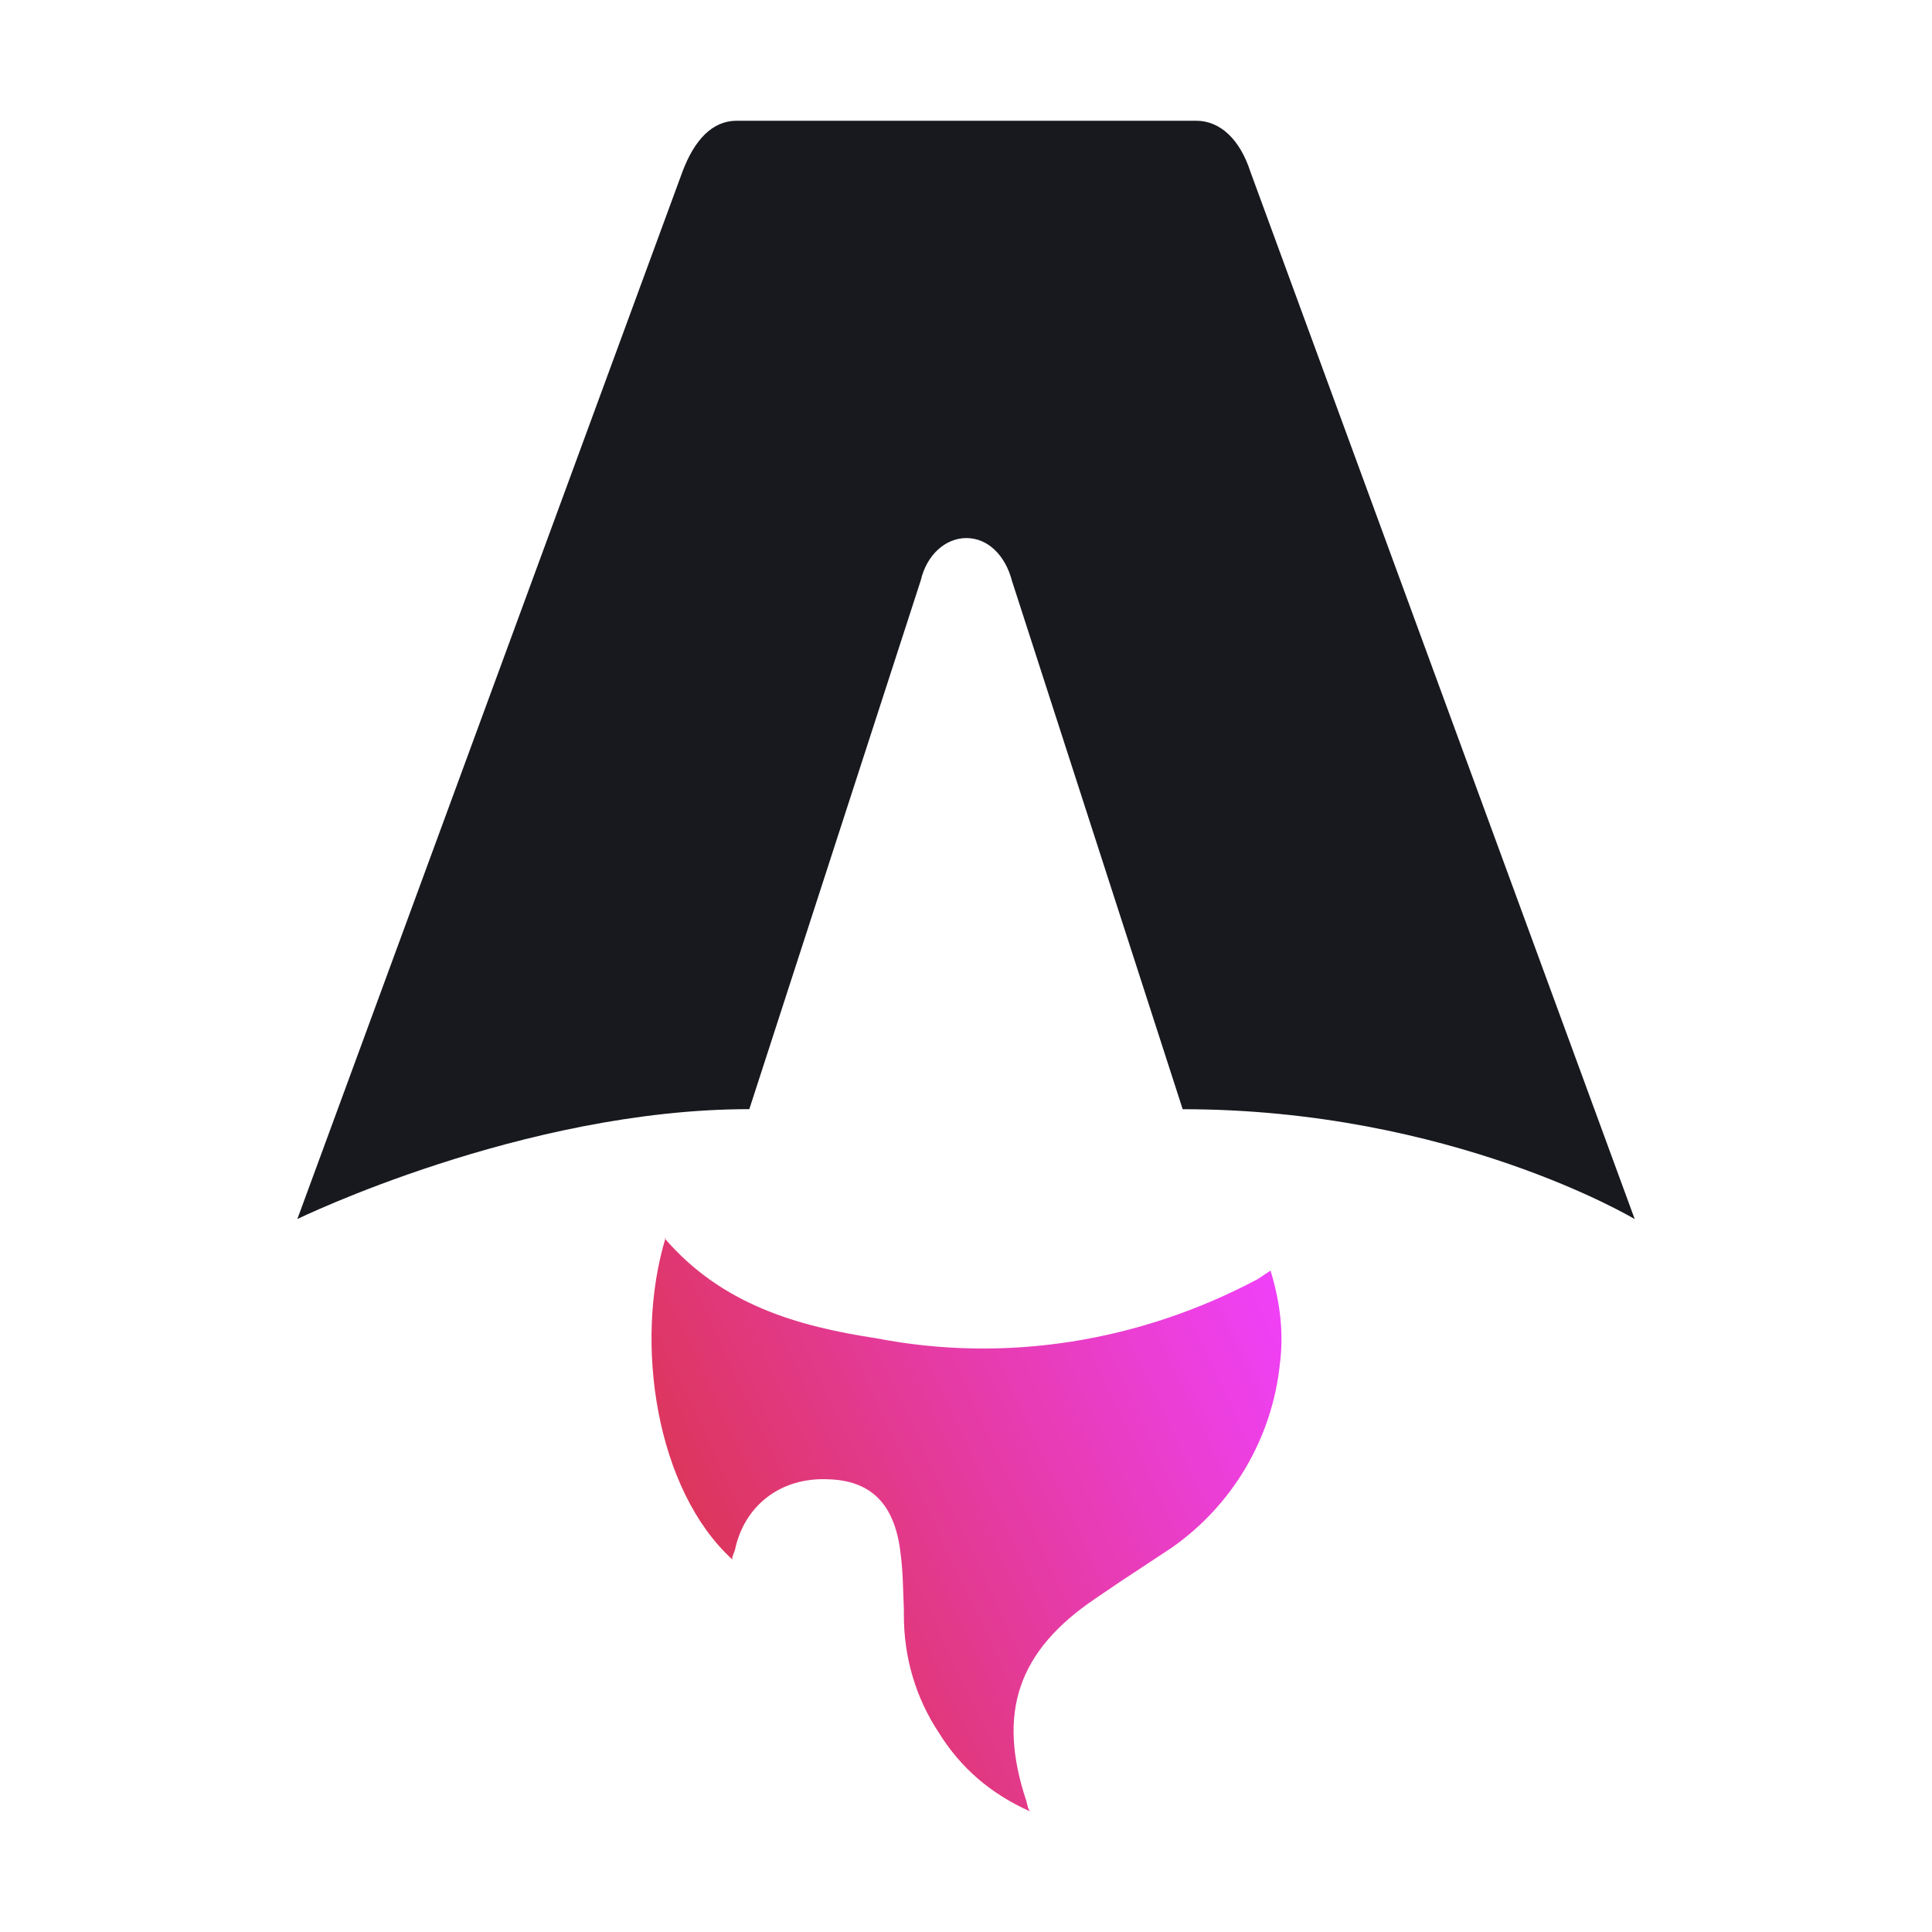
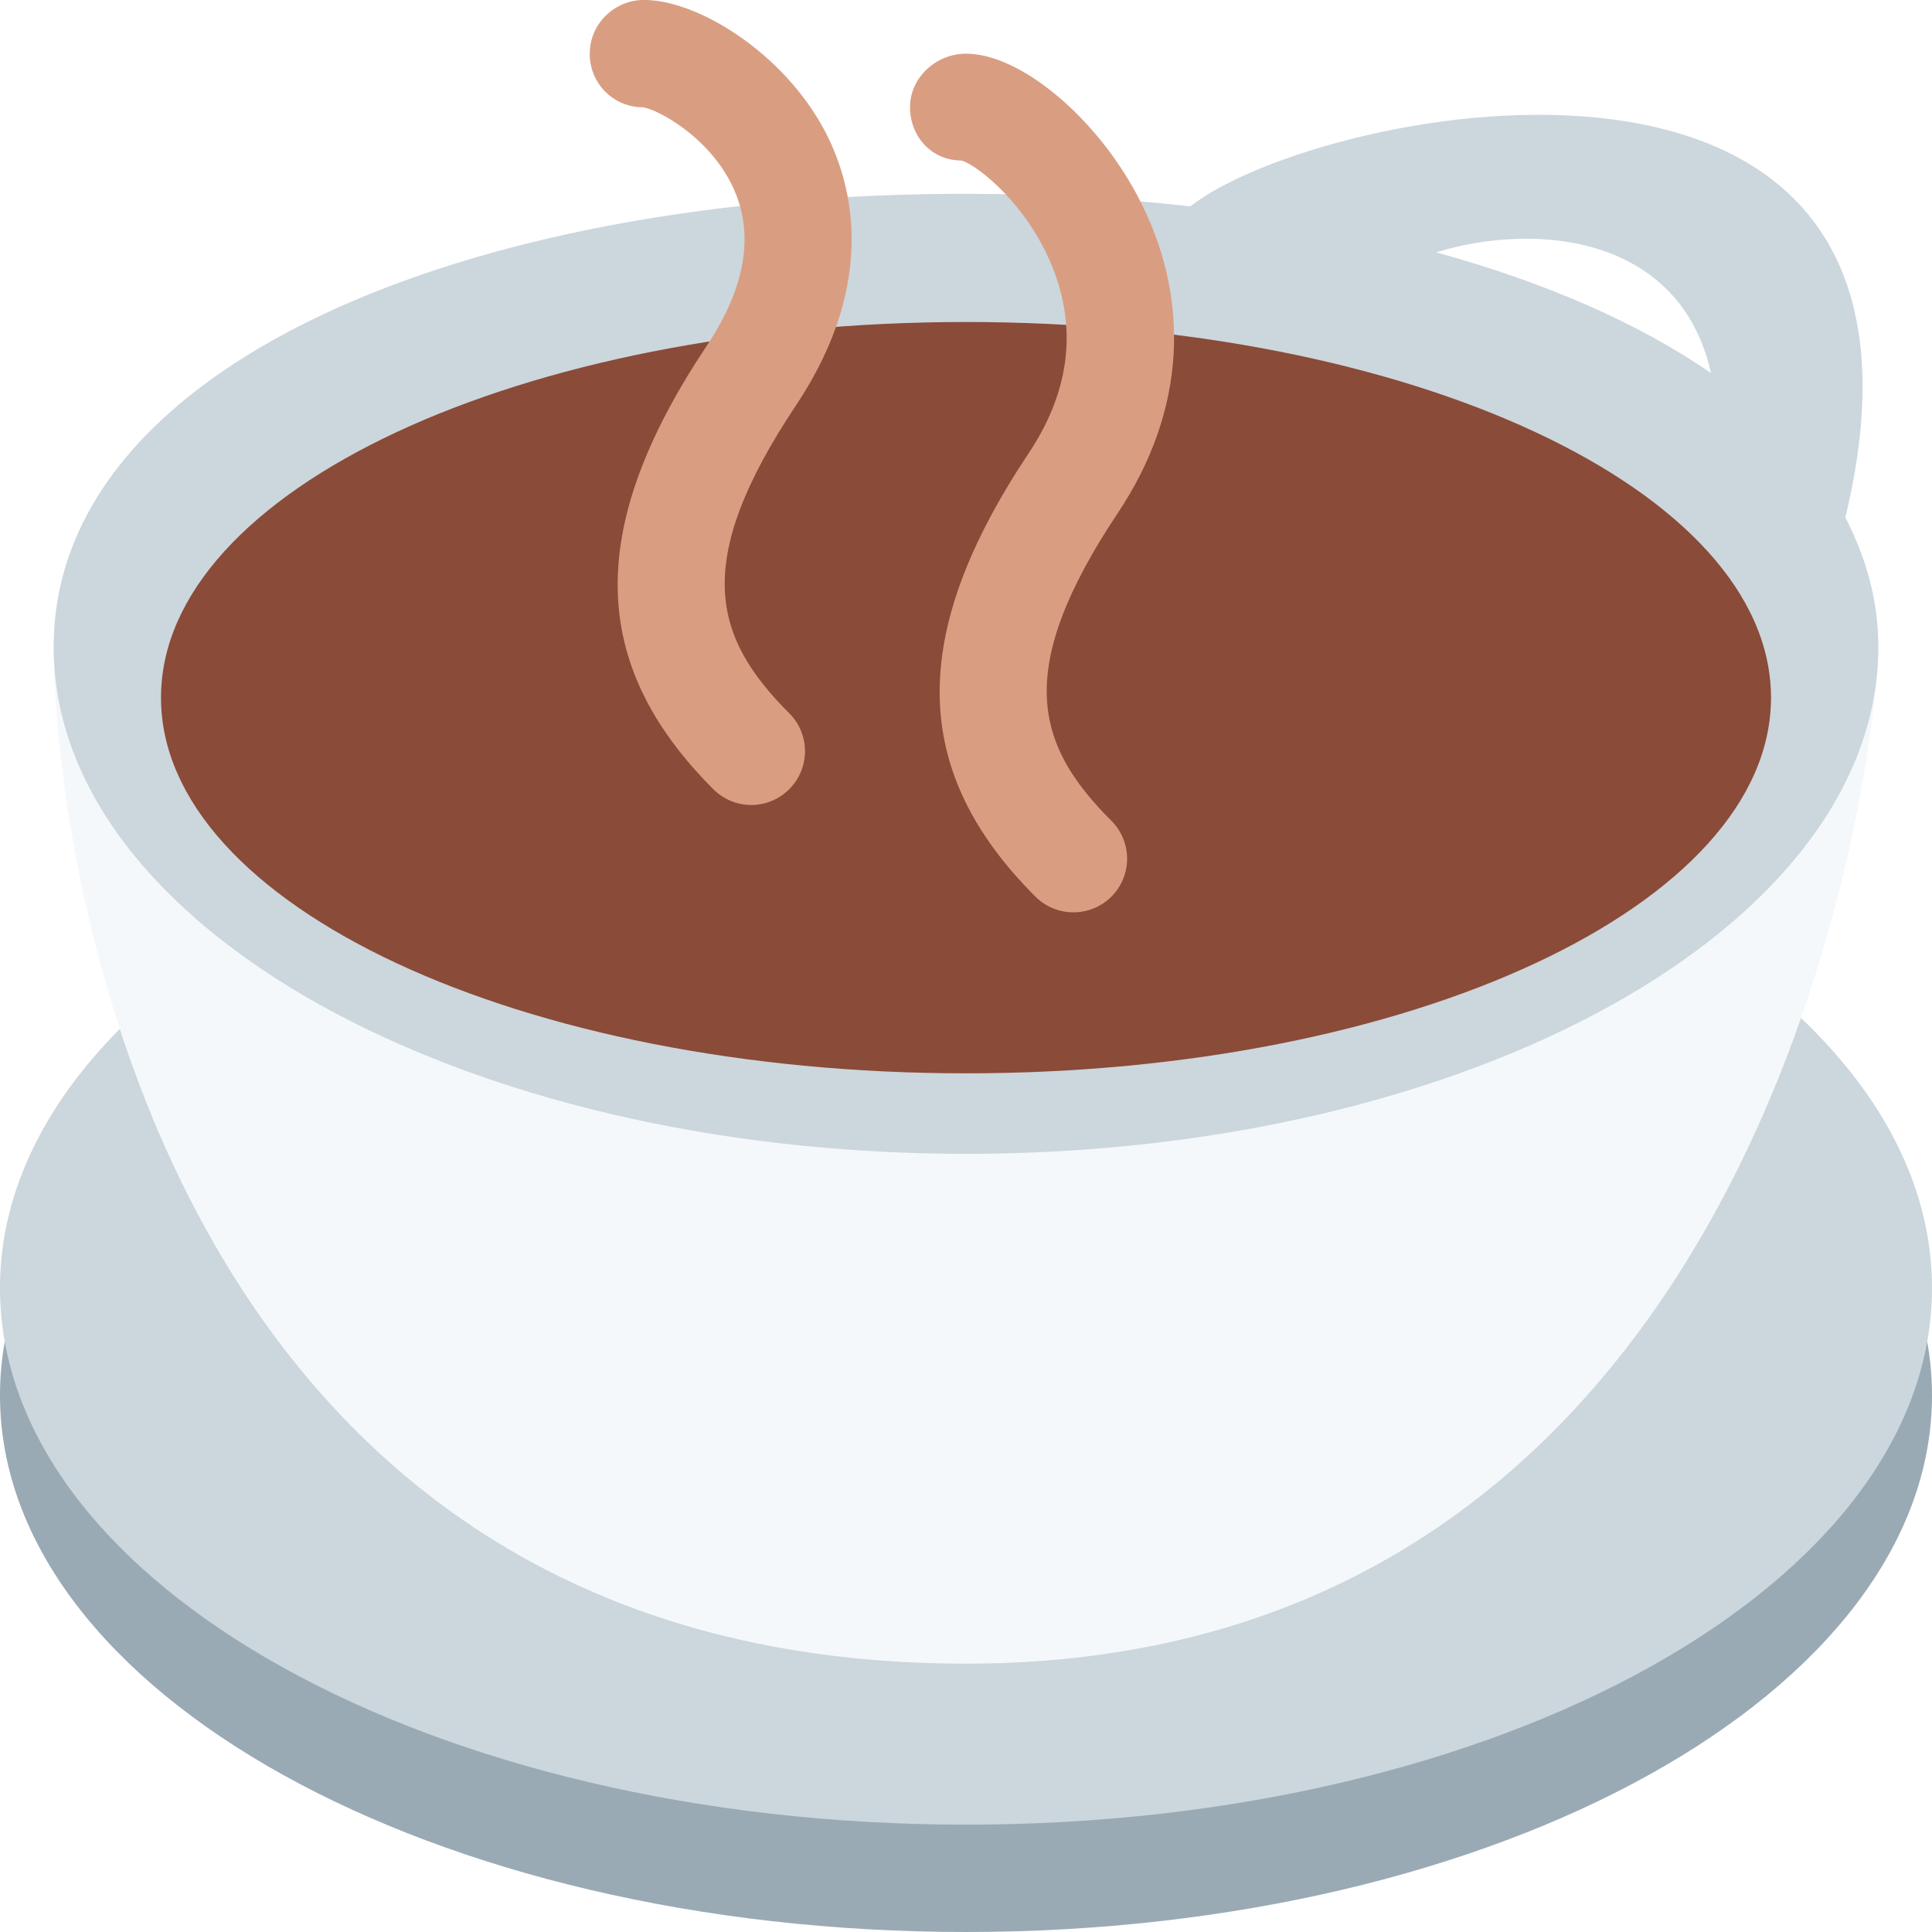
- <svg xmlns="http://www.w3.org/2000/svg" width="512" height="512" viewBox="0 0 32 32">
-   <style>
-     .path { fill: #17191e }
-     @media (prefers-color-scheme: dark) {
-       .path { fill: #f0f0f0 }
-     }
-   </style>
-   <path fill="url(#vscodeIconsFileTypeLightAstro0)" d="M11.025 20.499c-.532 1.75-.154 4.184 1.105 5.331v-.042l.042-.112c.154-.741.756-1.203 1.526-1.175c.713.014 1.12.392 1.217 1.217c.042.308.042.616.056.938v.098c0 .7.196 1.371.588 1.959c.35.56.84.993 1.497 1.287l-.028-.056l-.028-.112c-.49-1.469-.14-2.49 1.147-3.358l.392-.266l.868-.573a4.25 4.25 0 0 0 1.791-3.037c.07-.532 0-1.05-.154-1.553l-.21.14c-1.945 1.035-4.17 1.4-6.325.98c-1.301-.197-2.56-.56-3.498-1.652z" />
-   <path class="path" d="M4.925 20.191s3.736-1.82 7.486-1.82l2.84-8.759c.098-.42.406-.7.756-.7s.644.28.756.714l2.826 8.746c4.45 0 7.487 1.82 7.487 1.82L20.709 2.84c-.168-.518-.49-.84-.896-.84h-7.612c-.406 0-.7.322-.896.84z" />
-   <defs>
-     <linearGradient id="vscodeIconsFileTypeLightAstro0" x1="8.19" x2="16.91" y1="23" y2="18.89" gradientTransform="translate(-.673 -2.198)scale(1.3993)" gradientUnits="userSpaceOnUse">
-       <stop offset="0" stop-color="#d83333" />
-       <stop offset="1" stop-color="#f041ff" />
-     </linearGradient>
-   </defs>
+ <svg xmlns="http://www.w3.org/2000/svg" version="1.1" width="140" height="140">
+   <svg version="1.1" width="140" height="140">
+     <svg viewBox="0 0 36 36" width="140" height="140">
+       <ellipse cx="18" cy="26" fill="#99AAB5" rx="18" ry="10" />
+       <ellipse cx="18" cy="24" fill="#CCD6DD" rx="18" ry="10" />
+       <path fill="#F5F8FA" d="M18 31C3.042 31 1 16 1 12h34c0 2-1.958 19-17 19" />
+       <path fill="#CCD6DD" d="M34.385 9.644c2.442-10.123-9.781-7.706-12.204-5.799A38 38 0 0 0 18 3.611c-9.389 0-17 3.229-17 8.444S8.611 21.5 18 21.5s17-4.229 17-9.444c0-.863-.226-1.664-.615-2.412m-2.503-2.692c-1.357-.938-3.102-1.694-5.121-2.25 1.875-.576 4.551-.309 5.121 2.25" />
+       <ellipse cx="18" cy="13" fill="#8A4B38" rx="15" ry="7" />
+       <path fill="#D99E82" d="M20 17a1 1 0 0 1-.707-.293c-2.337-2.337-2.376-4.885-.125-8.262.739-1.109.9-2.246.478-3.377-.461-1.236-1.438-1.996-1.731-2.077-.553 0-.958-.443-.958-.996S17.448 1 18 1c.997 0 2.395 1.153 3.183 2.625 1.034 1.933.91 4.039-.351 5.929-1.961 2.942-1.531 4.332-.125 5.738A.999.999 0 0 1 20 17m-6-2a1 1 0 0 1-.707-.293c-2.337-2.337-2.376-4.885-.125-8.262.727-1.091.893-2.083.494-2.947-.444-.961-1.431-1.469-1.684-1.499a.99.99 0 0 1-.989-1c0-.552.458-1 1.011-1 .997 0 2.585.974 3.36 2.423.481.899 1.052 2.761-.528 5.131-1.961 2.942-1.531 4.332-.125 5.738a1 1 0 0 1 0 1.414A1 1 0 0 1 14 15" />
+     </svg>
+   </svg>
+   <style>@media (prefers-color-scheme: light) { :root { filter: none; } }
+ @media (prefers-color-scheme: dark) { :root { filter: none; } }
+ </style>
</svg>
